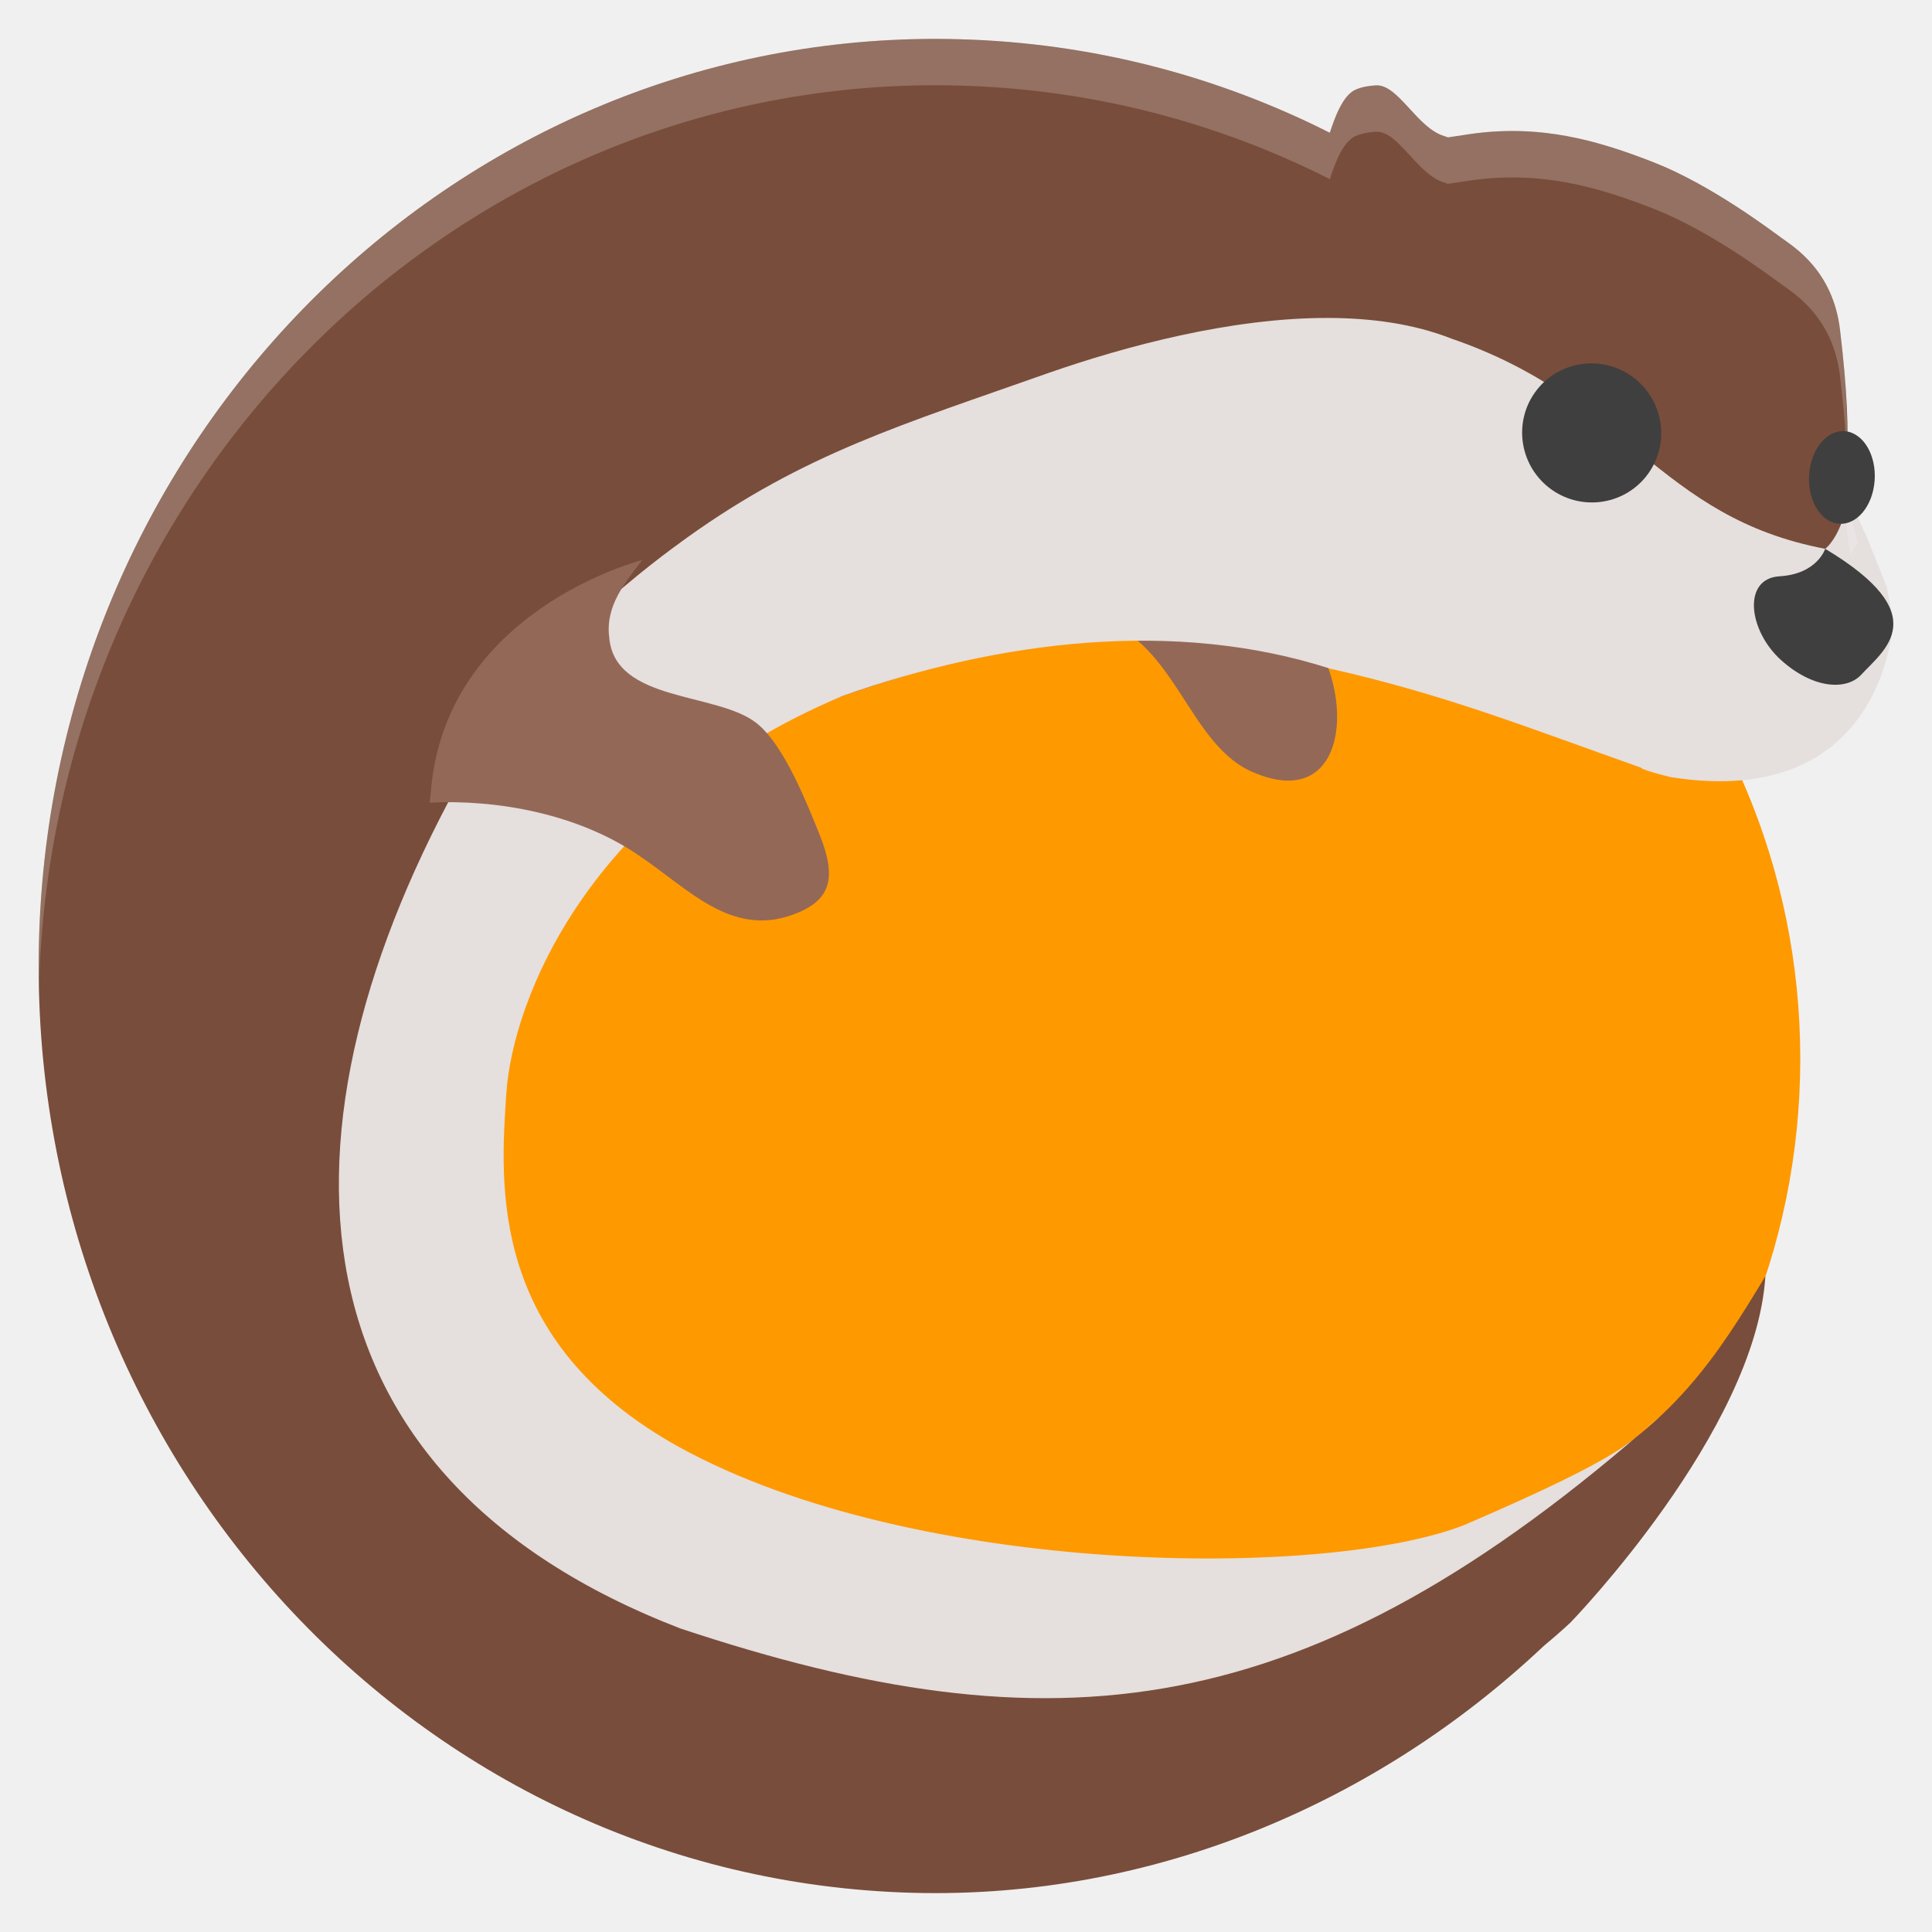
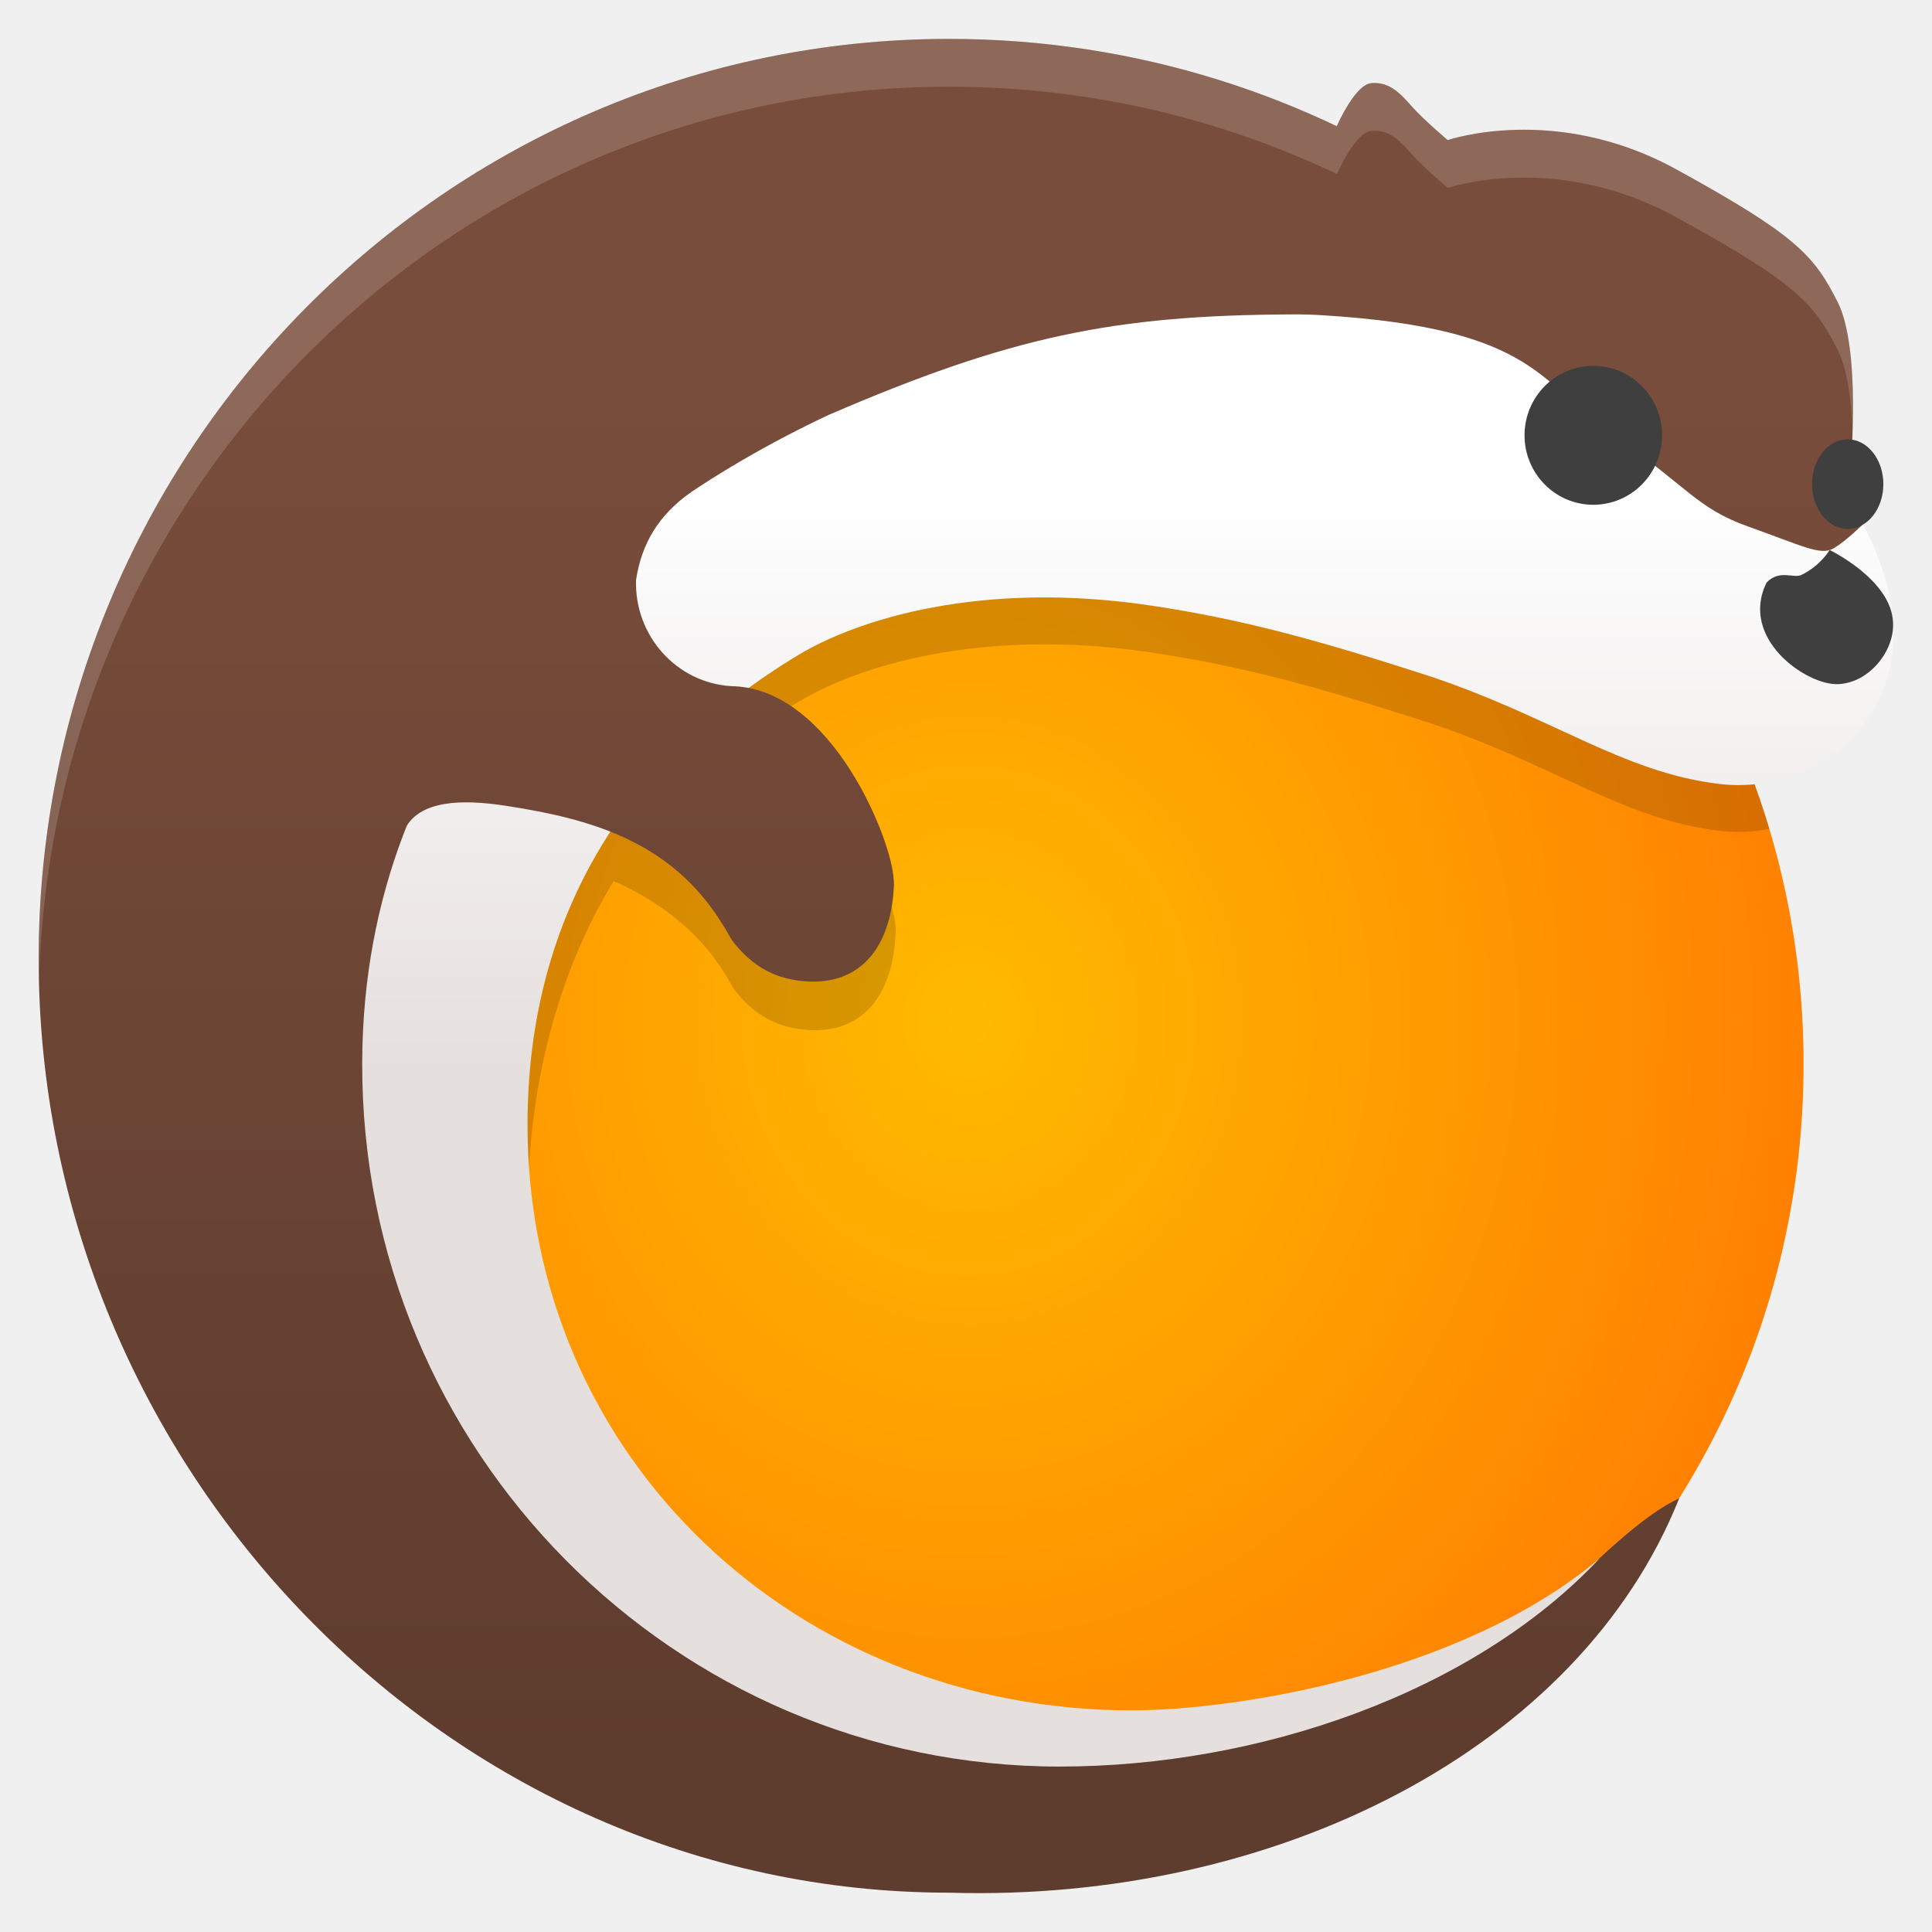
- <svg xmlns="http://www.w3.org/2000/svg" width="256" height="256" version="1.1" viewBox="0 0 256 256" id="svg30">
-   <defs id="defs34" />
-   <g id="g8666" transform="matrix(1.275044,0,0,1.275044,97.39462,-167.8094)">
-     <path id="path4" d="M 38.44,169.374 A 72.263,72.263 0 0 0 -33.824,241.637 72.263,72.263 0 0 0 38.44,313.901 72.263,72.263 0 0 0 110.703,241.637 72.263,72.263 0 0 0 38.44,169.374 Z" style="fill:#ff9900;fill-opacity:1;stroke-width:4.818" />
-     <path id="path6" d="m 36.994,195.674 c 8.951,2.118 9.923,13.527 17.123,16.305 9.608,3.903 10.427,-8.315 5.467,-14.775" style="fill:#946857;stroke-width:4.818" />
-     <path id="path10" d="m 20.929,135.651 c -50.407,-0.045 -91.94,41.466 -93.265,93.829 -1.348,53.195 39.303,97.444 90.79,98.835 25.084,0.677 48.367,-9.415 65.545,-25.612 1.834,-1.53 2.832,-2.484 2.832,-2.484 0,0 19.246,-19.842 20.246,-35.981 -4.753,7.853 -9.731,16.006 -21.563,21.829 -5.426,2.514 -10.663,5.123 -15.676,6.812 -0.321,0.082 -0.643,0.157 -0.969,0.235 -2.374,0.567 -4.863,1.043 -7.471,1.402 -0.316,0.043 -0.641,0.082 -0.96,0.122 -2.705,0.343 -5.498,0.593 -8.384,0.715 -0.297,0.013 -0.605,0.008 -0.903,0.021 -2.846,0.098 -5.757,0.089 -8.713,-0.029 -0.193,-0.008 -0.381,-8.5e-4 -0.574,-0.008 -3.006,-0.133 -6.054,-0.406 -9.108,-0.762 -0.436,-0.051 -0.872,-0.086 -1.308,-0.141 -2.973,-0.378 -5.946,-0.877 -8.901,-1.468 -0.477,-0.095 -0.954,-0.191 -1.43,-0.292 -2.892,-0.614 -5.758,-1.334 -8.572,-2.155 -0.902,-0.263 -1.801,-0.534 -2.691,-0.819 -0.673,-0.215 -1.348,-0.422 -2.014,-0.649 -0.951,-0.325 -1.88,-0.676 -2.813,-1.026 -0.761,-0.285 -1.528,-0.564 -2.277,-0.866 -0.868,-0.35 -1.711,-0.728 -2.559,-1.101 -0.719,-0.316 -1.45,-0.619 -2.155,-0.95 -1.534,-0.722 -3.042,-1.478 -4.498,-2.277 -1.158,-0.641 -2.261,-1.312 -3.312,-2.014 -2.414,-1.612 -4.52,-3.388 -6.408,-5.25 -9.826,-10.028 -9.37,-21.818 -8.854,-29.461 0.65,-9.599 8.698,-30.66 35.181,-41.815 16.363,-5.778 35.607,-9.818 51.695,-4.639 12.102,2.73 20.803,6.701 32.311,10.764 0,0 -0.093,0.2 3.086,0.988 22.381,3.545 19.869,-14.892 19.869,-14.892 l -1.754,-4.315 v 0 c -0.388,-2.274 1.315,-4.067 1.315,-4.067 0,0 -1.38,-5.084 -1.147,-8.444 0.236,-3.359 0.045,-7.664 -0.687,-13.803 -0.732,-6.141 -4.762,-8.586 -6.069,-9.541 -1.31,-0.953 -7.412,-5.553 -13.258,-7.847 -5.85,-2.295 -11.762,-3.99 -19.044,-2.964 -0.809,0.114 -1.574,0.238 -2.371,0.357 -0.141,-0.045 -0.252,-0.096 -0.405,-0.141 -2.777,-0.825 -4.741,-5.319 -7.01,-5.264 -0.174,0.004 -0.349,0.021 -0.527,0.038 -0.175,0.017 -0.356,0.042 -0.536,0.075 h -0.01 c -0.183,0.034 -0.366,0.08 -0.555,0.132 -0.207,0.056 -0.406,0.13 -0.593,0.217 -1.328,0.617 -2.141,2.94 -2.644,4.464 -11.648,-5.888 -24.672,-9.348 -38.484,-9.72 -0.804,-0.021 -1.599,-0.038 -2.399,-0.038 z m 54.762,155.46 c -1.71,0.637 -3.566,1.177 -5.476,1.675 1.909,-0.498 3.767,-1.038 5.476,-1.675 z" style="fill:#794d3b;fill-opacity:1;stroke-width:4.818" />
-     <path id="path12" d="m 61.583,164.652 c -10.083,-0.013 -21.013,2.938 -28.997,5.715 -15.139,5.357 -25.266,8.319 -37.532,17.085 -3.253,2.362 -15.129,10.848 -22.896,23.935 -21.463,37.947 -19.004,73.597 22.165,89.459 38.659,12.848 65.083,10.404 101.824,-22.065 -3.162,2.531 -2.498,3.616 -20.311,11.291 -14.235,5.638 -56.966,5.471 -81.617,-8.064 -19.832,-10.97 -18.631,-27.199 -17.983,-36.798 0.65,-9.599 8.464,-30.126 34.947,-41.28 16.363,-5.778 34.571,-8.011 50.659,-2.832 12.102,2.73 20.8,6.226 32.308,10.289 0,0 -0.095,0.197 3.085,0.985 22.381,3.545 23.104,-16.151 23.104,-16.151 l -0.638,-3.589 -1.948,-4.869 -0.928,-2.086 -0.56,-1.131 c 0,0 -0.161,-1.423 -0.388,-2.87 -0.429,5.406 -2.581,6.968 -2.581,6.968 -17.395,-3.298 -20.504,-15.549 -38.845,-21.844 -3.876,-1.524 -8.283,-2.142 -12.866,-2.148 z" style="fill:#e5dfdd;fill-opacity:1;stroke-width:4.818" />
-     <path id="path14" d="m 20.929,135.651 c -50.407,-0.045 -91.94,41.466 -93.265,93.829 -0.041,1.615 -0.036,3.22 0,4.818 1.325,-52.364 42.858,-93.875 93.265,-93.829 0.8,7.6e-4 1.595,0.017 2.399,0.038 13.812,0.372 26.836,3.832 38.484,9.72 0.503,-1.524 1.316,-3.843 2.644,-4.46 0.187,-0.086 0.386,-0.16 0.593,-0.217 0.189,-0.051 0.372,-0.098 0.555,-0.132 h 0.01 c 0.18,-0.034 0.361,-0.057 0.536,-0.075 0.178,-0.017 0.353,-0.034 0.527,-0.038 2.269,-0.054 4.233,4.445 7.01,5.269 0.153,0.045 0.263,0.096 0.405,0.141 0.797,-0.119 1.563,-0.243 2.371,-0.357 7.282,-1.026 13.195,0.669 19.044,2.964 5.846,2.295 11.948,6.895 13.258,7.847 1.307,0.954 5.337,3.391 6.069,9.532 0.358,3.004 0.575,5.552 0.687,7.781 0.132,-3.196 -0.03,-7.09 -0.687,-12.599 -0.733,-6.14 -4.763,-8.587 -6.069,-9.541 -1.31,-0.953 -7.412,-5.553 -13.258,-7.847 -5.85,-2.295 -11.762,-3.99 -19.044,-2.964 -0.809,0.114 -1.574,0.238 -2.371,0.357 -0.141,-0.045 -0.252,-0.096 -0.405,-0.141 -2.777,-0.825 -4.741,-5.314 -7.01,-5.26 -0.174,0.004 -0.349,0.021 -0.527,0.038 -0.175,0.017 -0.356,0.042 -0.536,0.075 h -0.01 c -0.183,0.034 -0.366,0.08 -0.555,0.132 -0.207,0.056 -0.406,0.13 -0.593,0.217 -1.327,0.617 -2.141,2.936 -2.644,4.46 -11.648,-5.888 -24.672,-9.348 -38.484,-9.72 -0.804,-0.021 -1.599,-0.038 -2.399,-0.038 z m 94.601,44.487 c 0.037,1.562 0.079,3.113 -0.01,4.366 -0.101,1.459 0.124,3.21 0.386,4.761 0.365,-0.679 0.762,-1.139 0.762,-1.139 0,0 -1.239,-4.642 -1.139,-7.988 z m 0.508,13.747 c -0.456,0.733 -0.921,1.759 -0.687,3.133 l 1.571,3.848 c 0.372,-2.426 0.188,-4.357 0.188,-4.357 z" style="opacity:0.2;fill:#ffffff;stroke-width:4.818" />
-     <path id="path16" d="m -31.636,214.165 -0.104,0.86 c 6.999,-0.355 15.578,1.162 21.942,5.625 4.934,3.331 9.378,8.301 15.703,6.053 4.325,-1.517 4.565,-4.085 2.907,-8.308 -1.4,-3.434 -3.714,-9.363 -6.575,-11.636 -4.122,-3.262 -14.779,-2.123 -15.313,-8.944 -0.402,-3.225 1.629,-5.65 3.431,-8 -0.003,0 -20.636,5.187 -21.99,24.351 z" style="fill:#946857;stroke-width:4.818" />
-     <path id="path20" d="m 113.294,188.644 c 0,0 -0.833,2.625 -4.742,2.856 -3.908,0.233 -3.232,5.668 0.157,8.711 3.39,3.044 6.813,3.126 8.301,1.543 2.362,-2.574 7.799,-6.2 -3.716,-13.109 z" style="fill:#3f3f3f;stroke-width:4.818" />
-     <path id="path24" d="m 94.723,181.069 c -2.458,3.136 -6.998,3.676 -10.144,1.213 -3.146,-2.475 -3.709,-7.018 -1.249,-10.156 2.452,-3.131 6.997,-3.672 10.14,-1.206 3.147,2.472 3.704,7.012 1.253,10.148 z" style="fill:#3f3f3f;stroke-width:4.818" />
-     <path id="path28" d="m 118.428,181.587 c -0.202,2.655 -1.892,4.647 -3.771,4.446 -1.878,-0.196 -3.235,-2.503 -3.028,-5.163 0.204,-2.651 1.89,-4.642 3.768,-4.444 1.878,0.203 3.235,2.508 3.031,5.161 z" style="fill:#3f3f3f;stroke-width:4.818" />
+ <svg xmlns="http://www.w3.org/2000/svg" xmlns:xlink="http://www.w3.org/1999/xlink" width="256" height="256" version="1.1" viewBox="0 0 256 256" id="svg30">
+   <defs id="defs34">
+     <linearGradient id="linearGradient4520">
+       <stop id="stop4522" offset="0" style="stop-color:#794d3b;stop-opacity:1;" />
+       <stop id="stop4524" offset="1" style="stop-color:#5e3c2e;stop-opacity:1;" />
+     </linearGradient>
+     <linearGradient id="linearGradient4214">
+       <stop id="stop4216" offset="0" style="stop-color:#e5dfdd;stop-opacity:1;" />
+       <stop id="stop4218" offset="1" style="stop-color:#ffffff;stop-opacity:1;" />
+     </linearGradient>
+     <linearGradient id="linearGradient4146">
+       <stop id="stop4148" offset="0" style="stop-color:#ffba00;stop-opacity:1;" />
+       <stop id="stop4150" offset="1" style="stop-color:#ff7f02;stop-opacity:1;" />
+     </linearGradient>
+     <radialGradient r="77.057" fy="-121.309" fx="365.896" cy="-121.309" cx="365.896" gradientTransform="matrix(1.267778,0.01426727,-0.01587862,1.410295,-99.3015,42.05801)" gradientUnits="userSpaceOnUse" id="radialGradient4354-0" xlink:href="#linearGradient4146" />
+     <linearGradient gradientTransform="translate(0,564.6657)" y2="-171.752" x2="423.442" y1="-117.549" x1="369.239" gradientUnits="userSpaceOnUse" id="linearGradient4468" xlink:href="#linearGradient4214" />
+     <radialGradient r="77.057" fy="-121.309" fx="365.896" cy="-121.309" cx="365.896" gradientTransform="matrix(1.267778,0.01426727,-0.01587862,1.410295,-99.3015,606.7237)" gradientUnits="userSpaceOnUse" id="radialGradient4475" xlink:href="#linearGradient4146" />
+     <linearGradient gradientUnits="userSpaceOnUse" y2="522.875" x2="332.25" y1="369.857" x1="332.25" id="linearGradient4526" xlink:href="#linearGradient4520" />
+     <radialGradient r="77.057" fy="-121.309" fx="365.896" cy="-121.309" cx="365.896" gradientTransform="matrix(1.267778,0.01426727,-0.01587862,1.410295,-99.3015,606.7237)" gradientUnits="userSpaceOnUse" id="radialGradient4544-0" xlink:href="#linearGradient4146" />
+     <linearGradient y2="-183.117" x2="369.239" y1="-117.549" x1="369.239" gradientTransform="translate(0,564.6657)" gradientUnits="userSpaceOnUse" id="linearGradient4550-5" xlink:href="#linearGradient4214" />
+     <radialGradient r="77.057" fy="-121.309" fx="365.896" cy="-121.309" cx="365.896" gradientTransform="matrix(1.267778,0.01426727,-0.01587862,1.410295,-99.3015,606.7237)" gradientUnits="userSpaceOnUse" id="radialGradient4544-0-6-4" xlink:href="#linearGradient4146" />
+     <linearGradient xlink:href="#linearGradient4520" id="linearGradient1049" gradientUnits="userSpaceOnUse" x1="332.25" y1="369.857" x2="332.25" y2="522.875" />
+     <linearGradient xlink:href="#linearGradient4520" id="linearGradient1051" gradientUnits="userSpaceOnUse" x1="332.25" y1="369.857" x2="332.25" y2="522.875" />
+   </defs>
+   <g transform="matrix(1.171756,0,0,1.183746,-307.9482,-494.8652)" id="layer1">
+     <g transform="translate(5.877096,91.42611)" id="g4532-1">
+       <path style="fill:url(#radialGradient4544-0);fill-opacity:1;stroke:none" d="m 421.126,370.596 -0.222,7.937 -59.069,4.647 -44.514,28.901 -10.548,48.313 c 0,0 7.17,31.227 13.289,37.556 6.119,6.33 18.771,24.483 34.384,27.648 15.613,3.165 28.905,6.742 41.564,3.577 12.659,-3.165 21.108,-6.958 21.108,-6.958 l 5.274,-2.532 c 0,0 -1.298,1.137 -3.381,2.598 25.191,-16.15 41.877,-44.403 41.877,-76.548 0,-31.236 -15.756,-58.786 -39.762,-75.138 z" id="path2996-71-2" />
+       <path style="fill:url(#linearGradient1049);fill-opacity:1;stroke:none" d="m 407.736,341.565 c 0,0 2.226,-5.492 4.304,-5.64 2.078,-0.148 3.265,1.187 4.601,2.672 1.336,1.484 4.007,3.71 4.007,3.71 0,0 12.17,-4.156 25.825,3.265 13.655,7.421 15.584,9.647 18.256,14.842 2.672,5.195 1.484,18.256 1.484,18.256 l 1.596,7.792 -3.377,4.378 -23.747,-4.007 -28.348,-20.927 z" id="path3970-2-2" />
+       <path style="fill:#000000;fill-opacity:0.157;stroke:none" d="m 421.141,370.599 -4.719,6.438 -54.562,6.125 -44.531,28.906 -10.531,48.312 c 0,0 7.163,31.233 13.281,37.562 6.119,6.33 18.762,24.491 34.375,27.656 15.613,3.165 28.904,6.727 41.562,3.562 12.659,-3.165 21.125,-6.938 21.125,-6.938 l 5.281,-2.531 c 0,0 -1.323,1.133 -3.406,2.594 2.853,-1.829 5.596,-3.841 8.219,-5.969 -14.618,9.149 -32.447,13.748 -42.562,13.75 -37.585,0 -68.062,-30.446 -68.062,-68.031 0,-13.269 3.204,-26.229 9.719,-36.781 4.588,1.97 9.419,5.32 12.469,10.219 0.491,0.707 0.828,1.518 1.375,2.188 2.692,3.294 5.6,4.147 8.531,4.281 6.264,0.182 9.221,-4.494 9.5,-10.781 0.008,-0.493 0.045,-0.247 0.011,-0.678 -0.198,-4.19 -6.373,-19.672 -16.636,-21.447 1.796,-1.382 3.668,-2.674 5.625,-3.844 6.61,-3.951 20.654,-8.435 40.125,-5.5 9.875,1.489 17.965,3.617 30.438,7.594 14.475,4.616 22.519,11.062 33.656,12.344 1.874,0.216 3.766,0.13 5.594,-0.219 -6.073,-20.1 -18.904,-37.252 -35.875,-48.812 z" id="path2996-71-9-9" />
+       <path style="fill:url(#linearGradient1051);fill-opacity:1;stroke:none" d="m 364.271,330.976 c -56.867,0 -102.968,46.101 -102.968,102.968 0,56.867 46.312,104.535 102.968,104.542 36.962,1.099 71.25,-16.112 82.552,-44.152 -4.17,1.924 -8.757,6.56 -12.216,9.594 -6.521,5.721 -13.596,6.88 -22.59,11.564 -17.433,9.08 -36.288,7.874 -53.877,4.01 -14.297,-3.141 -29.978,-10.133 -38.393,-21.316 -8.415,-11.184 -13.355,-37.742 -13.355,-37.742 l 10.6,-48.552 44.734,-29.044 59.361,-4.67 0.223,-7.976 c 8.961,6.104 16.776,13.767 23.062,22.59 h 14.299 c -15.883,-36.38 -52.168,-61.815 -94.401,-61.815 z" id="path2996-7-5-8" />
+       <path style="fill:url(#linearGradient4550-5);fill-opacity:1;stroke:none" d="m 402.892,361.817 c -19.941,0.102 -31.554,2.413 -52.246,11.247 -26.251,12.212 -52.607,35.077 -52.755,72.449 -0.173,43.553 35.315,78.856 78.869,78.856 22.506,0 46.742,-8.221 61.108,-23.342 -15.462,12.947 -40.943,17.048 -52.974,17.051 -37.585,0 -68.309,-27.961 -68.309,-65.546 0,-23.748 11.64,-41.243 30.606,-52.58 6.61,-3.951 20.645,-8.445 40.117,-5.51 9.875,1.489 17.963,3.619 30.435,7.596 14.475,4.616 22.538,11.063 33.675,12.345 12.684,1.459 26.083,-10.493 16.188,-29.084 0,0 -1.794,1.79 -3.293,2.689 -1.499,0.9 -3.593,-0.289 -9.59,-2.388 -5.997,-2.099 -6.9,-4.509 -15.296,-10.206 -8.396,-5.697 -8.392,-11.987 -32.98,-13.486 -1.153,-0.07 -2.345,-0.104 -3.555,-0.092 z" id="path3004-7-2" />
+       <circle style="fill:#3f3f3f;fill-opacity:1;stroke:none" id="path3026-6-2" transform="matrix(0.4355232,0,0,0.4355232,200.9913,207.8893)" cx="542.143" cy="384.505" r="17.857" />
+       <circle style="fill:#3f3f3f;fill-opacity:1;stroke:none" id="path3026-4-1-7" transform="matrix(0.2257675,0,0,0.2808408,343.4773,272.8314)" cx="542.143" cy="384.505" r="17.857" />
+       <path style="fill:url(#linearGradient4526);fill-opacity:1;stroke:none" d="m 334.292,381.213 c -5.067,1.234 -17.416,4.233 -24.752,14.19 -7.046,9.563 -6.474,20.712 -6.631,23.681 2.04,-3.285 7.627,-2.819 11.478,-2.223 9.081,1.405 18.393,3.822 24.215,13.174 0.491,0.707 0.839,1.524 1.386,2.193 2.692,3.294 5.602,4.139 8.533,4.274 6.264,0.182 9.221,-4.493 9.5,-10.78 0.008,-0.493 0.002,-0.257 -0.033,-0.689 -0.207,-4.378 -6.927,-21.079 -18.013,-21.593 -0.124,-0.004 -0.249,-0.003 -0.371,-0.011 -6.149,-0.376 -10.928,-5.613 -10.749,-11.865 0.617,-4.05 2.508,-7.253 6.218,-9.852 z" id="path3889-4-8" />
+       <path style="fill:#3f3f3f;fill-opacity:1;stroke:none" d="m 463.83,388.188 c 0,0 -1.01,1.745 -3.187,2.791 -0.894,0.429 -2.464,-0.648 -3.938,0.849 -3.129,6.281 4.515,11.525 8.077,11.377 3.562,-0.148 6.372,-3.737 6.224,-6.854 -0.148,-4.824 -7.176,-8.162 -7.176,-8.162 z" id="path3950-2-5" />
+       <path style="fill:#ffffff;fill-opacity:0.157;stroke:none" d="m 364.271,330.976 c -56.867,0 -102.968,46.101 -102.968,102.968 0,0.889 0.017,1.766 0.04,2.65 1.43,-55.62 46.963,-100.265 102.928,-100.265 15.678,0 30.543,3.505 43.842,9.773 0.707,-1.526 2.354,-4.715 3.936,-4.828 2.078,-0.148 3.256,1.192 4.591,2.676 1.336,1.484 4.014,3.713 4.014,3.713 0,0 12.163,-4.154 25.817,3.267 13.655,7.421 15.589,9.642 18.261,14.837 1.112,2.162 1.554,5.686 1.692,9.065 0.145,-4.272 0.06,-11.01 -1.692,-14.417 -2.672,-5.195 -4.606,-7.416 -18.261,-14.837 -13.655,-7.421 -25.817,-3.267 -25.817,-3.267 0,0 -2.678,-2.228 -4.014,-3.713 -1.336,-1.484 -2.514,-2.825 -4.591,-2.676 -1.581,0.113 -3.229,3.301 -3.936,4.828 -13.299,-6.269 -28.165,-9.773 -43.842,-9.773 z" id="path2996-7-8-5-3-8" />
+     </g>
  </g>
</svg>
